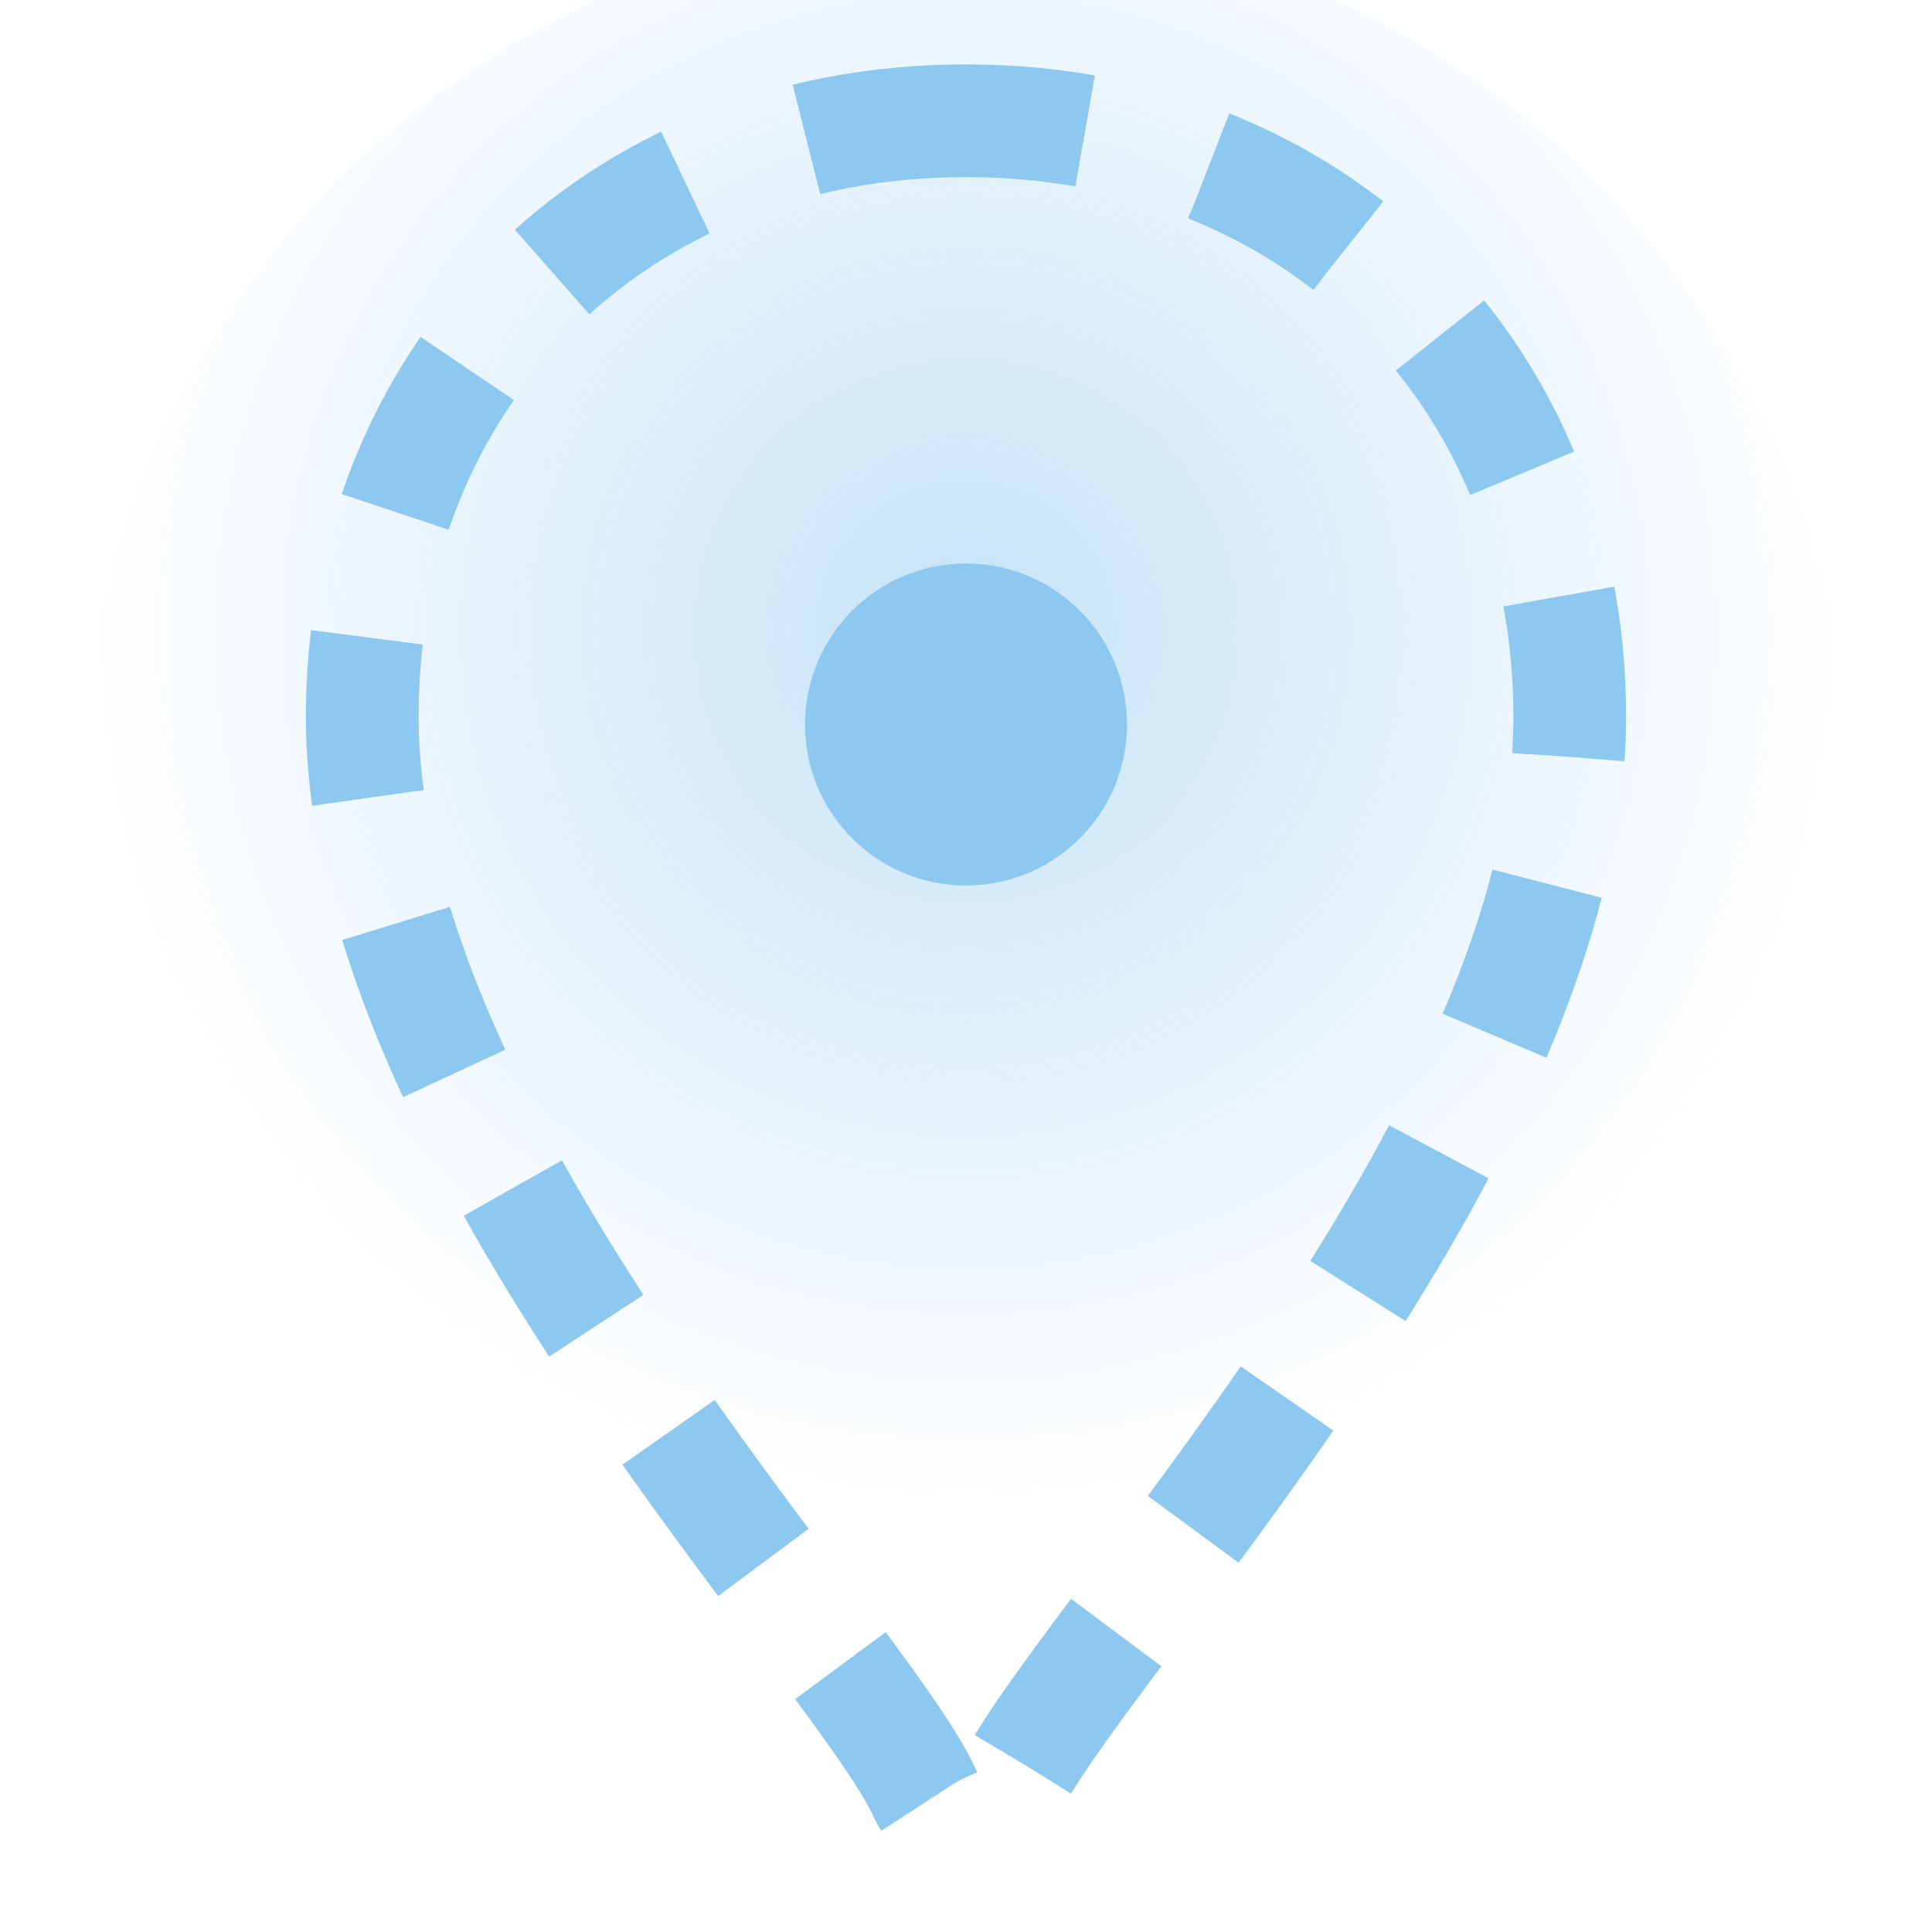
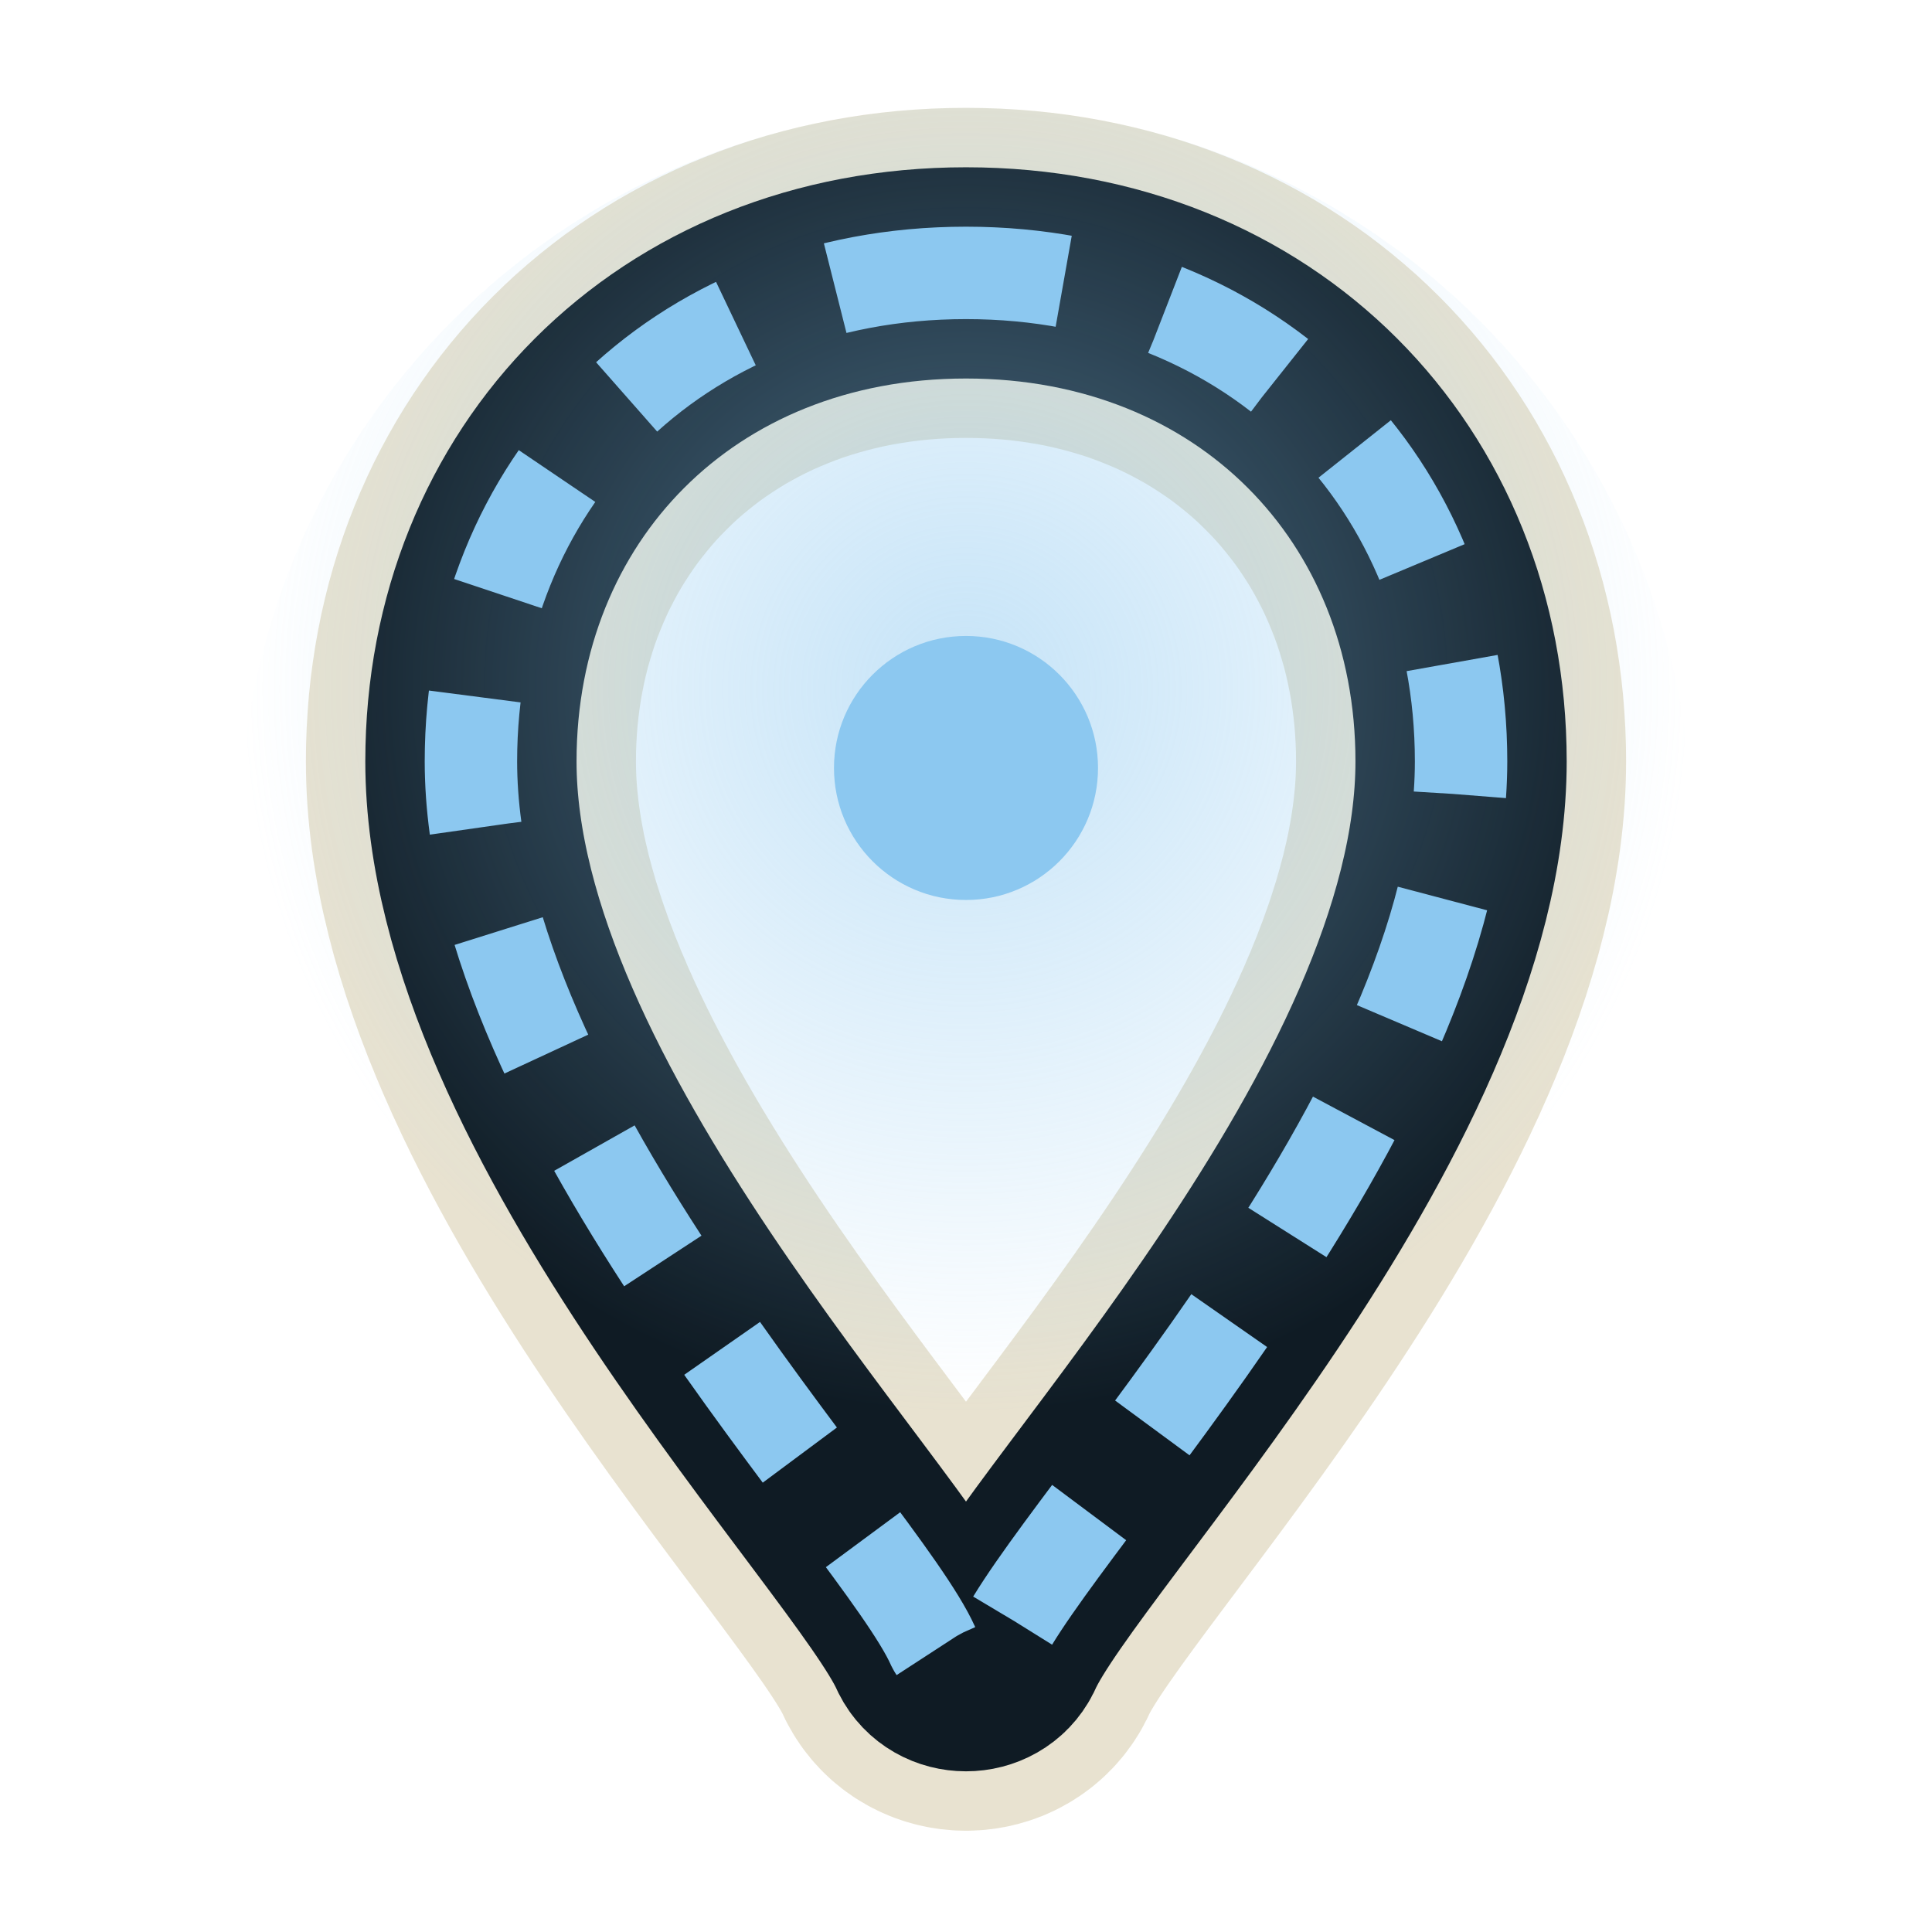
<svg xmlns="http://www.w3.org/2000/svg" viewBox="0 0 24 24" width="24" height="24" role="img">
  <defs>
    <radialGradient id="h" cy=".4">
      <stop offset="0" stop-color="#8cc8f0" stop-opacity=".5" />
      <stop offset="1" stop-color="#8cc8f0" stop-opacity="0" />
    </radialGradient>
  </defs>
-   <circle cx="12" cy="10" r="11" fill="url(#h)" />
-   <path d="M12 1.5C7.6 1.5 4.5 4.7 4.5 8.9c0 5.3 6.2 11.6 7 13.4.2.4.8.4 1 0 .8-1.8 7-8.1 7-13.4C19.5 4.7 16.4 1.5 12 1.5z" fill="none" stroke="#8cc8f0" stroke-width="1.4" stroke-dasharray="2 1.6" />
-   <circle cx="12" cy="9" r="2" fill="#8cc8f0" />
+   <g transform="translate(12 12) scale(.82) translate(-12 -12)">
+     <path d="M12 1.5C7.6 1.5 4.5 4.7 4.5 8.9c0 5.3 6.2 11.6 7 13.4.2.4.8.4 1 0 .8-1.8 7-8.1 7-13.4C19.5 4.7 16.4 1.5 12 1.5z" fill="none" stroke="#e8e2d0" stroke-width="5" stroke-linejoin="round" />
+     <path d="M12 1.5C7.6 1.5 4.5 4.7 4.5 8.9c0 5.3 6.2 11.6 7 13.4.2.4.8.4 1 0 .8-1.8 7-8.1 7-13.4C19.5 4.7 16.4 1.5 12 1.5z" fill="none" stroke="#0f1b24" stroke-width="3.2" stroke-linejoin="round" />
+     <circle cx="12" cy="10" r="11" fill="url(#h)" />
+     <path d="M12 1.5C7.6 1.5 4.5 4.7 4.5 8.9c0 5.3 6.2 11.6 7 13.4.2.4.8.4 1 0 .8-1.8 7-8.1 7-13.4C19.5 4.7 16.4 1.5 12 1.5z" fill="none" stroke="#8cc8f0" stroke-width="1.4" stroke-dasharray="2 1.6" />
+     <circle cx="12" cy="9" r="2" fill="#8cc8f0" />
+   </g>
</svg>
